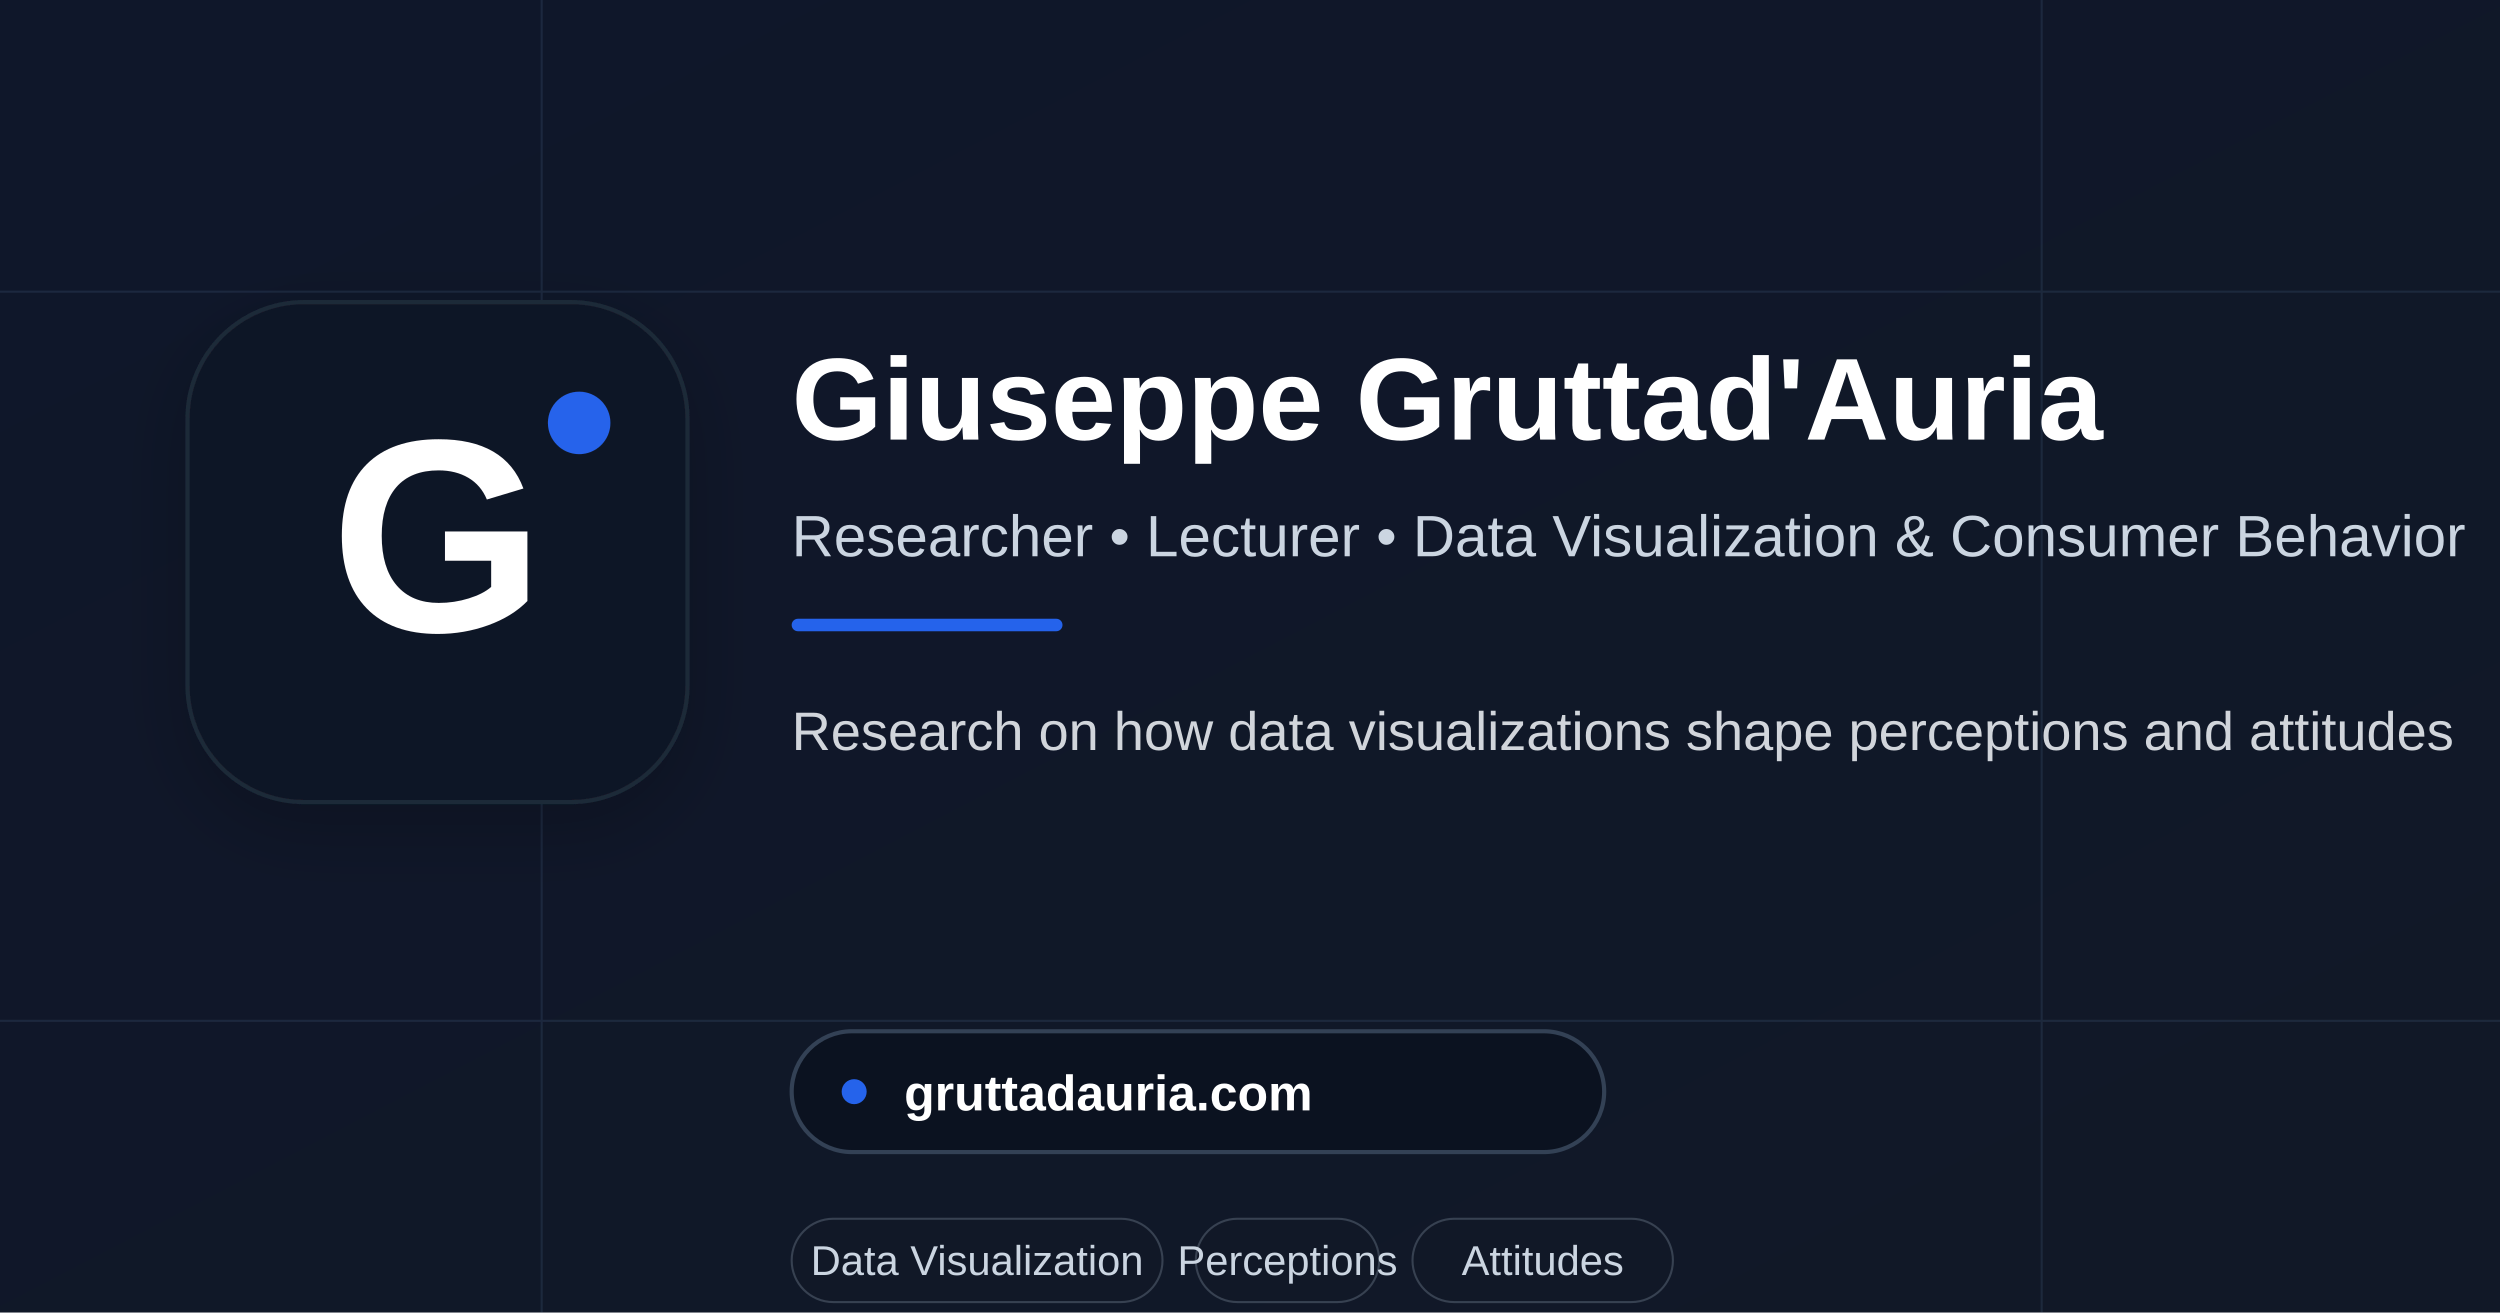
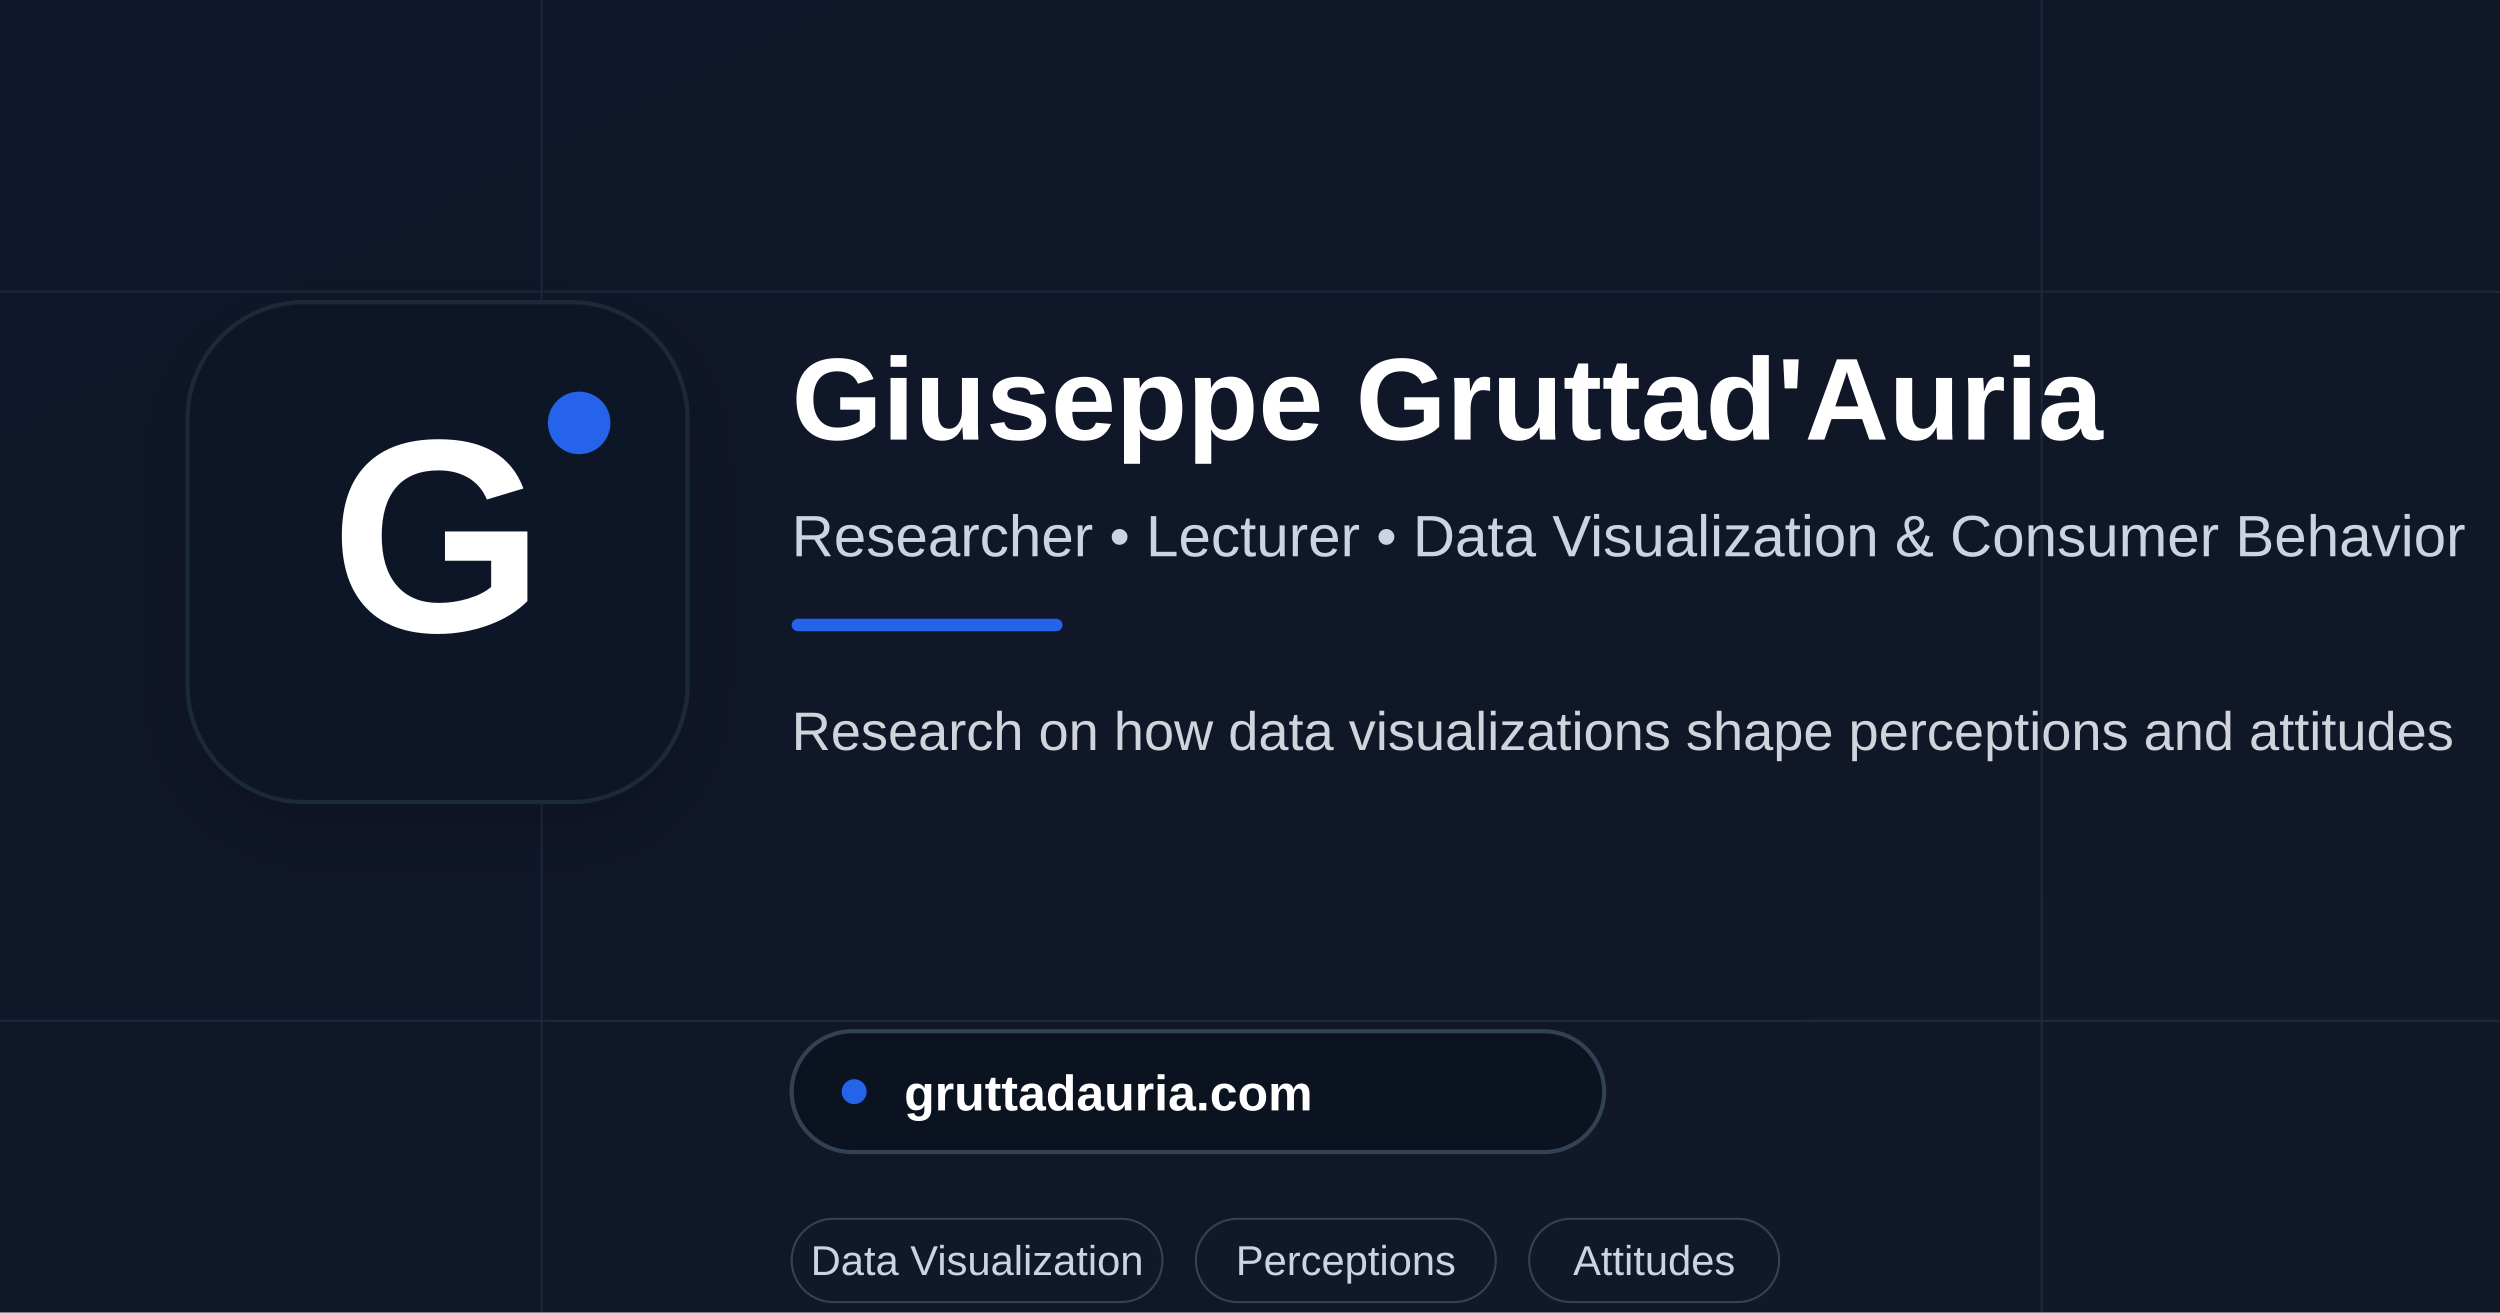
<svg xmlns="http://www.w3.org/2000/svg" width="1200" height="630" viewBox="0 0 1200 630">
  <defs>
    <linearGradient id="bgGrad" x1="0" y1="0" x2="1" y2="1">
      <stop offset="0%" stop-color="#0f172a" />
      <stop offset="100%" stop-color="#111827" />
    </linearGradient>
    <filter id="softShadow" x="-20%" y="-20%" width="140%" height="140%">
      <feDropShadow dx="0" dy="12" stdDeviation="18" flood-color="#000000" flood-opacity="0.20" />
    </filter>
  </defs>
  <rect width="1200" height="630" fill="url(#bgGrad)" />
  <g opacity="0.10">
    <path d="M0 140 H1200" stroke="#93c5fd" stroke-width="1" />
    <path d="M0 490 H1200" stroke="#93c5fd" stroke-width="1" />
    <path d="M260 0 V630" stroke="#93c5fd" stroke-width="1" />
    <path d="M980 0 V630" stroke="#93c5fd" stroke-width="1" />
  </g>
  <g transform="translate(90 145)" filter="url(#softShadow)">
    <rect x="0" y="0" width="240" height="240" rx="56" fill="#111827" stroke="#1f2937" stroke-width="2" />
    <circle cx="188" cy="58" r="15" fill="#2563EB" />
    <text x="120" y="158" text-anchor="middle" font-family="Arial, Helvetica, sans-serif" font-size="132" font-weight="700" fill="#ffffff">G</text>
  </g>
  <g transform="translate(380 155)">
    <text x="0" y="56" font-family="Arial, Helvetica, sans-serif" font-size="56" font-weight="700" fill="#ffffff">Giuseppe Gruttad'Auria</text>
    <text x="0" y="112" font-family="Arial, Helvetica, sans-serif" font-size="28" font-weight="400" fill="#cbd5e1">Researcher • Lecturer • Data Visualization &amp; Consumer Behavior</text>
    <rect x="0" y="142" width="130" height="6" rx="3" fill="#2563EB" />
    <text x="0" y="205" font-family="Arial, Helvetica, sans-serif" font-size="26" font-weight="400" fill="#d1d5db">
      <tspan x="0" dy="0">Research on how data visualizations shape perceptions and attitudes</tspan>
    </text>
    <g transform="translate(0 340)">
      <rect x="0" y="0" width="390" height="58" rx="29" fill="#0b1220" stroke="#334155" stroke-width="2" />
      <circle cx="30" cy="29" r="6" fill="#2563EB" />
      <text x="54" y="38" font-family="Arial, Helvetica, sans-serif" font-size="24" font-weight="700" fill="#ffffff">gruttadauria.com</text>
    </g>
    <g transform="translate(0 430)" font-family="Arial, Helvetica, sans-serif" font-size="20" fill="#cbd5e1">
      <rect x="0" y="0" width="178" height="40" rx="20" fill="#111827" stroke="#374151" />
      <text x="89" y="27" text-anchor="middle">Data Visualization</text>
-       <rect x="194" y="0" width="88" height="40" rx="20" fill="#111827" stroke="#374151" />
-       <text x="238" y="27" text-anchor="middle">Perceptions</text>
-       <rect x="298" y="0" width="125" height="40" rx="20" fill="#111827" stroke="#374151" />
-       <text x="360.5" y="27" text-anchor="middle">Attitudes</text>
+       <rect x="194" y="0" width="144" height="40" rx="20" fill="#111827" stroke="#374151" />
+       <text x="266" y="27" text-anchor="middle">Perceptions</text>
+       <rect x="354" y="0" width="120" height="40" rx="20" fill="#111827" stroke="#374151" />
+       <text x="414" y="27" text-anchor="middle">Attitudes</text>
    </g>
  </g>
</svg>
